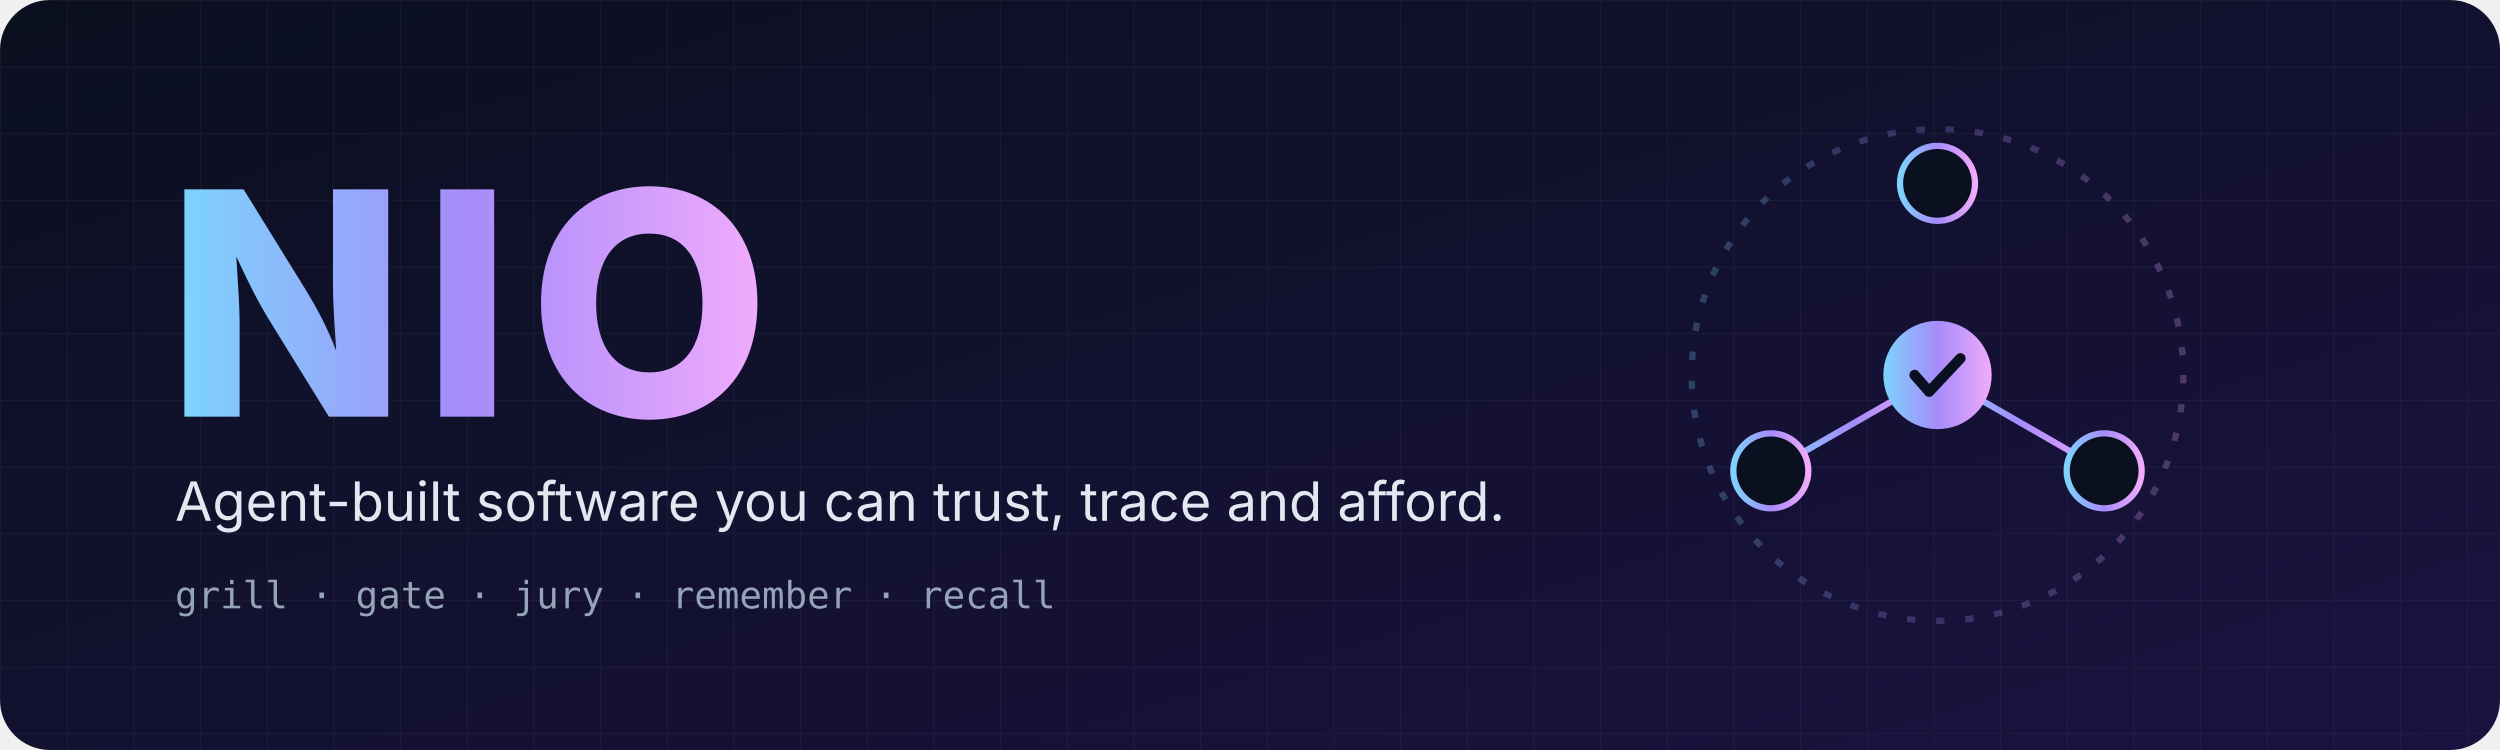
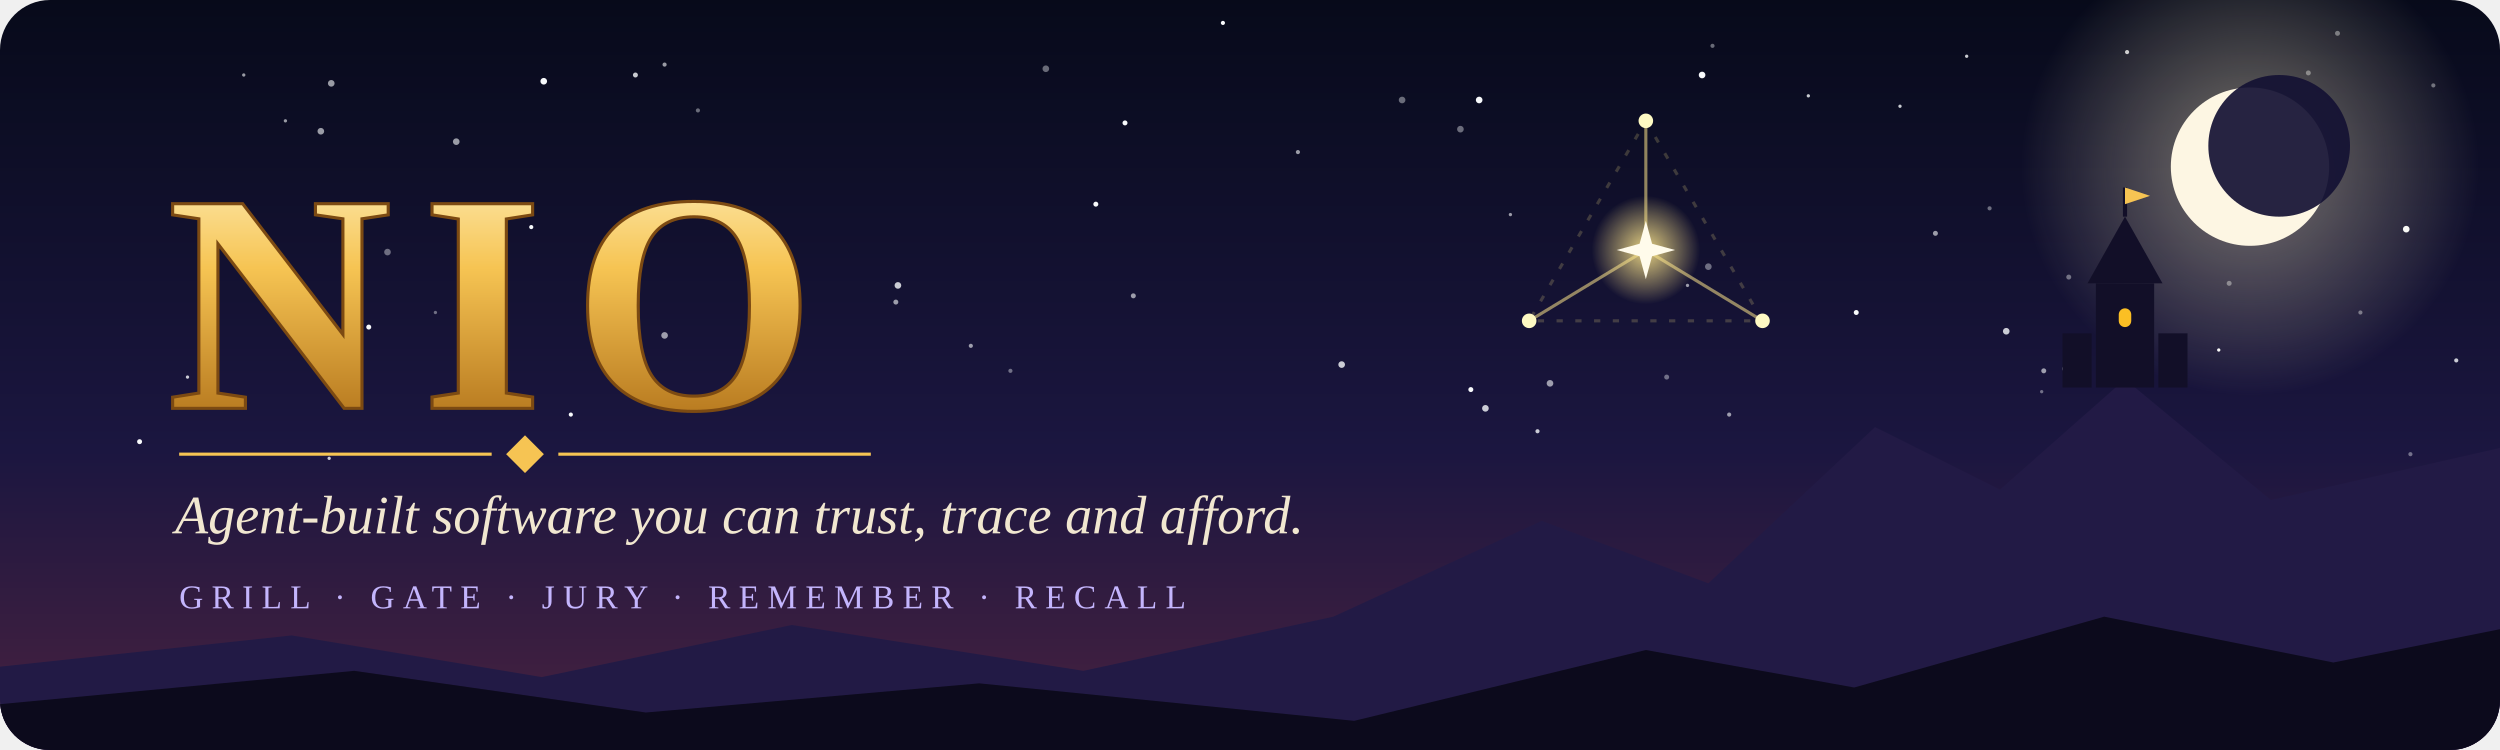
- <svg xmlns="http://www.w3.org/2000/svg" viewBox="0 0 1200 360" width="1200" height="360" role="img" aria-label="NIO: trustworthy, traceable, cheaper agent-built software">
+ <svg xmlns="http://www.w3.org/2000/svg" viewBox="0 0 1200 360" width="1200" height="360" role="img" aria-label="NIO: agent-built software you can trust, trace and afford">
  <defs>
-     <linearGradient id="bg" x1="0" y1="0" x2="1" y2="1">
-       <stop offset="0" stop-color="#0b1020" />
-       <stop offset="1" stop-color="#1a1240" />
+     <linearGradient id="sky" x1="0" y1="0" x2="0" y2="1">
+       <stop offset="0" stop-color="#070a1a" />
+       <stop offset="0.6" stop-color="#1b1640" />
+       <stop offset="1" stop-color="#4a2240" />
    </linearGradient>
-     <linearGradient id="ink" x1="0" y1="0" x2="1" y2="0">
-       <stop offset="0" stop-color="#7dd3fc" />
-       <stop offset="0.5" stop-color="#a78bfa" />
-       <stop offset="1" stop-color="#f0abfc" />
+     <linearGradient id="gold" gradientUnits="userSpaceOnUse" x1="0" y1="70" x2="0" y2="200">
+       <stop offset="0" stop-color="#fff3c4" />
+       <stop offset="0.45" stop-color="#f6c453" />
+       <stop offset="1" stop-color="#b7791f" />
    </linearGradient>
-     <pattern id="grid" width="32" height="32" patternUnits="userSpaceOnUse">
-       <path d="M32 0H0V32" fill="none" stroke="#ffffff" stroke-opacity="0.04" />
-     </pattern>
+     <radialGradient id="moonglow">
+       <stop offset="0" stop-color="#fef3c7" stop-opacity="0.45" />
+       <stop offset="1" stop-color="#fef3c7" stop-opacity="0" />
+     </radialGradient>
+     <radialGradient id="starglow">
+       <stop offset="0" stop-color="#fde68a" stop-opacity="0.9" />
+       <stop offset="1" stop-color="#fde68a" stop-opacity="0" />
+     </radialGradient>
+     <clipPath id="frame">
+       <rect width="1200" height="360" rx="24" />
+     </clipPath>
  </defs>
-   <rect width="1200" height="360" rx="24" fill="url(#bg)" />
-   <rect width="1200" height="360" rx="24" fill="url(#grid)" />
-   <g transform="translate(930 180)" stroke="url(#ink)" stroke-width="3" fill="none">
-     <circle r="118" stroke-opacity="0.25" stroke-dasharray="4 10" />
-     <line x1="0" y1="-92" x2="0" y2="0" />
-     <line x1="-80" y1="46" x2="0" y2="0" />
-     <line x1="80" y1="46" x2="0" y2="0" />
-     <circle cy="-92" r="18" fill="#0b1020" />
-     <circle cx="-80" cy="46" r="18" fill="#0b1020" />
-     <circle cx="80" cy="46" r="18" fill="#0b1020" />
-     <circle r="26" fill="url(#ink)" stroke="none" />
-     <path d="M-11 0l7 8 15-16" stroke="#0b1020" stroke-width="5" stroke-linecap="round" stroke-linejoin="round" />
+   <g clip-path="url(#frame)">
+     <rect width="1200" height="360" fill="url(#sky)" />
+     <g fill="#f8fafc">
+       <circle cx="673" cy="48" r="1.6" opacity="0.4" />
+       <circle cx="158" cy="220" r="0.8" opacity="0.8" />
+       <circle cx="128" cy="139" r="1" opacity="0.4" />
+       <circle cx="186" cy="121" r="1.6" opacity="0.4" />
+       <circle cx="502" cy="33" r="1.6" opacity="0.4" />
+       <circle cx="1168" cy="41" r="1" opacity="0.4" />
+       <circle cx="822" cy="22" r="1" opacity="0.4" />
+       <circle cx="1150" cy="229" r="1" opacity="0.8" />
+       <circle cx="868" cy="46" r="0.8" opacity="0.8" />
+       <circle cx="1157" cy="218" r="1" opacity="0.4" />
+       <circle cx="1179" cy="173" r="1" opacity="0.8" />
+       <circle cx="209" cy="150" r="0.8" opacity="0.4" />
+       <circle cx="431" cy="137" r="1.6" opacity="0.8" />
+       <circle cx="963" cy="159" r="1.6" opacity="0.8" />
+       <circle cx="623" cy="73" r="1" opacity="0.6" />
+       <circle cx="177" cy="157" r="1.2" opacity="1" />
+       <circle cx="713" cy="196" r="1.6" opacity="0.8" />
+       <circle cx="159" cy="40" r="1.6" opacity="0.6" />
+       <circle cx="710" cy="48" r="1.6" opacity="1" />
+       <circle cx="90" cy="181" r="0.8" opacity="0.8" />
+       <circle cx="706" cy="187" r="1.2" opacity="1" />
+       <circle cx="944" cy="27" r="0.8" opacity="0.8" />
+       <circle cx="980" cy="188" r="0.8" opacity="0.4" />
+       <circle cx="644" cy="175" r="1.6" opacity="0.8" />
+       <circle cx="800" cy="181" r="1.2" opacity="0.4" />
+       <circle cx="955" cy="100" r="1" opacity="0.4" />
+       <circle cx="1021" cy="25" r="1" opacity="0.8" />
+       <circle cx="274" cy="199" r="1" opacity="1" />
+       <circle cx="810" cy="137" r="0.8" opacity="0.6" />
+       <circle cx="929" cy="112" r="1.2" opacity="0.6" />
+       <circle cx="891" cy="150" r="1.2" opacity="1" />
+       <circle cx="744" cy="184" r="1.6" opacity="0.6" />
+       <circle cx="319" cy="31" r="1" opacity="0.6" />
+       <circle cx="485" cy="178" r="1" opacity="0.4" />
+       <circle cx="1003" cy="222" r="1" opacity="0.8" />
+       <circle cx="587" cy="11" r="1" opacity="1" />
+       <circle cx="1104" cy="104" r="1.2" opacity="0.6" />
+       <circle cx="1065" cy="168" r="0.8" opacity="1" />
+       <circle cx="1155" cy="110" r="1.6" opacity="1" />
+       <circle cx="817" cy="36" r="1.6" opacity="1" />
+       <circle cx="137" cy="58" r="0.8" opacity="0.6" />
+       <circle cx="912" cy="51" r="0.8" opacity="0.8" />
+       <circle cx="117" cy="36" r="0.8" opacity="0.6" />
+       <circle cx="1108" cy="35" r="1.2" opacity="0.4" />
+       <circle cx="154" cy="63" r="1.6" opacity="0.6" />
+       <circle cx="526" cy="98" r="1.2" opacity="1" />
+       <circle cx="261" cy="39" r="1.6" opacity="1" />
+       <circle cx="993" cy="133" r="1.2" opacity="0.4" />
+       <circle cx="305" cy="36" r="1.2" opacity="0.8" />
+       <circle cx="990" cy="222" r="1" opacity="0.4" />
+       <circle cx="430" cy="145" r="1.2" opacity="0.6" />
+       <circle cx="1122" cy="16" r="1.2" opacity="0.4" />
+       <circle cx="544" cy="142" r="1.2" opacity="0.6" />
+       <circle cx="738" cy="207" r="1" opacity="0.8" />
+       <circle cx="466" cy="166" r="1" opacity="0.6" />
+       <circle cx="830" cy="199" r="1" opacity="0.6" />
+       <circle cx="1070" cy="136" r="1.2" opacity="0.4" />
+       <circle cx="67" cy="212" r="1.2" opacity="1" />
+       <circle cx="540" cy="59" r="1.2" opacity="1" />
+       <circle cx="725" cy="103" r="0.8" opacity="0.6" />
+       <circle cx="219" cy="68" r="1.6" opacity="0.6" />
+       <circle cx="701" cy="62" r="1.6" opacity="0.4" />
+       <circle cx="991" cy="177" r="1.2" opacity="0.4" />
+       <circle cx="255" cy="109" r="1" opacity="1" />
+       <circle cx="375" cy="121" r="1.2" opacity="0.4" />
+       <circle cx="820" cy="128" r="1.6" opacity="0.4" />
+       <circle cx="335" cy="53" r="1" opacity="0.4" />
+       <circle cx="319" cy="161" r="1.6" opacity="0.6" />
+       <circle cx="981" cy="178" r="1.2" opacity="0.6" />
+       <circle cx="1133" cy="150" r="1" opacity="0.4" />
+     </g>
+     <circle cx="1080" cy="80" r="110" fill="url(#moonglow)" />
+     <circle cx="1080" cy="80" r="38" fill="#fdf6e3" />
+     <circle cx="1094" cy="70" r="34" fill="#141133" opacity="0.92" />
+     <g transform="translate(790 120)">
+       <g stroke="#fde68a" stroke-opacity="0.55" stroke-width="1.5">
+         <line x1="0" y1="-62" x2="0" y2="0" />
+         <line x1="-56" y1="34" x2="0" y2="0" />
+         <line x1="56" y1="34" x2="0" y2="0" />
+         <path d="M0 -62L56 34L-56 34Z" fill="none" stroke-opacity="0.2" stroke-dasharray="3 6" />
+       </g>
+       <g fill="#fef9c3">
+         <circle cy="-62" r="3.5" />
+         <circle cx="-56" cy="34" r="3.5" />
+         <circle cx="56" cy="34" r="3.5" />
+       </g>
+       <circle r="26" fill="url(#starglow)" />
+       <path d="M0 -14L3 -3L14 0L3 3L0 14L-3 3L-14 0L-3 -3Z" fill="#fffbeb" />
+     </g>
+     <path d="M0 360V320L140 305L260 325L380 300L520 322L640 296L740 250L820 280L900 205L960 235L1020 182L1090 240L1200 215V360Z" fill="#221a45" />
+     <g fill="#120f28" transform="translate(1020 182)">
+       <rect x="-14" y="-46" width="28" height="50" />
+       <path d="M-18 -46L0 -78L18 -46Z" />
+       <rect x="-30" y="-22" width="14" height="26" />
+       <rect x="16" y="-22" width="14" height="26" />
+       <line x1="0" y1="-78" x2="0" y2="-92" stroke="#120f28" stroke-width="2" />
+       <path d="M0 -92L12 -88L0 -84Z" fill="#f6c453" />
+       <rect x="-3" y="-34" width="6" height="9" rx="3" fill="#fbbf24" />
+     </g>
+     <path d="M0 360V338L170 322L310 342L470 328L650 346L790 312L890 330L1010 296L1120 318L1200 302V360Z" fill="#0c0a1c" />
+     <text x="80" y="196" font-family="Cinzel, 'Trajan Pro', Georgia, 'Times New Roman', serif" font-size="150" font-weight="700" letter-spacing="14" fill="url(#gold)" stroke="#7c4a12" stroke-width="1.5">NIO</text>
+     <g stroke="#f6c453" stroke-width="1.5">
+       <line x1="86" y1="218" x2="236" y2="218" />
+       <line x1="268" y1="218" x2="418" y2="218" />
+       <path d="M252 210L260 218L252 226L244 218Z" fill="#f6c453" />
+     </g>
+     <text x="84" y="256" font-family="Georgia, 'Times New Roman', serif" font-style="italic" font-size="26" fill="#f1e7d0">Agent-built software you can trust, trace and afford.</text>
+     <text x="86" y="292" font-family="Georgia, 'Times New Roman', serif" font-size="16" letter-spacing="4" fill="#c4b5fd">GRILL · GATE · JURY · REMEMBER · RECALL</text>
  </g>
-   <text x="80" y="200" font-family="Inter, Segoe UI, Helvetica, Arial, sans-serif" font-size="150" font-weight="800" letter-spacing="8" fill="url(#ink)">NIO</text>
-   <text x="84" y="250" font-family="Inter, Segoe UI, Helvetica, Arial, sans-serif" font-size="26" fill="#e2e8f0">Agent-built software you can trust, trace and afford.</text>
-   <text x="84" y="292" font-family="ui-monospace, SFMono-Regular, Menlo, Consolas, monospace" font-size="18" fill="#94a3b8">grill · gate · jury · remember · recall</text>
</svg>
